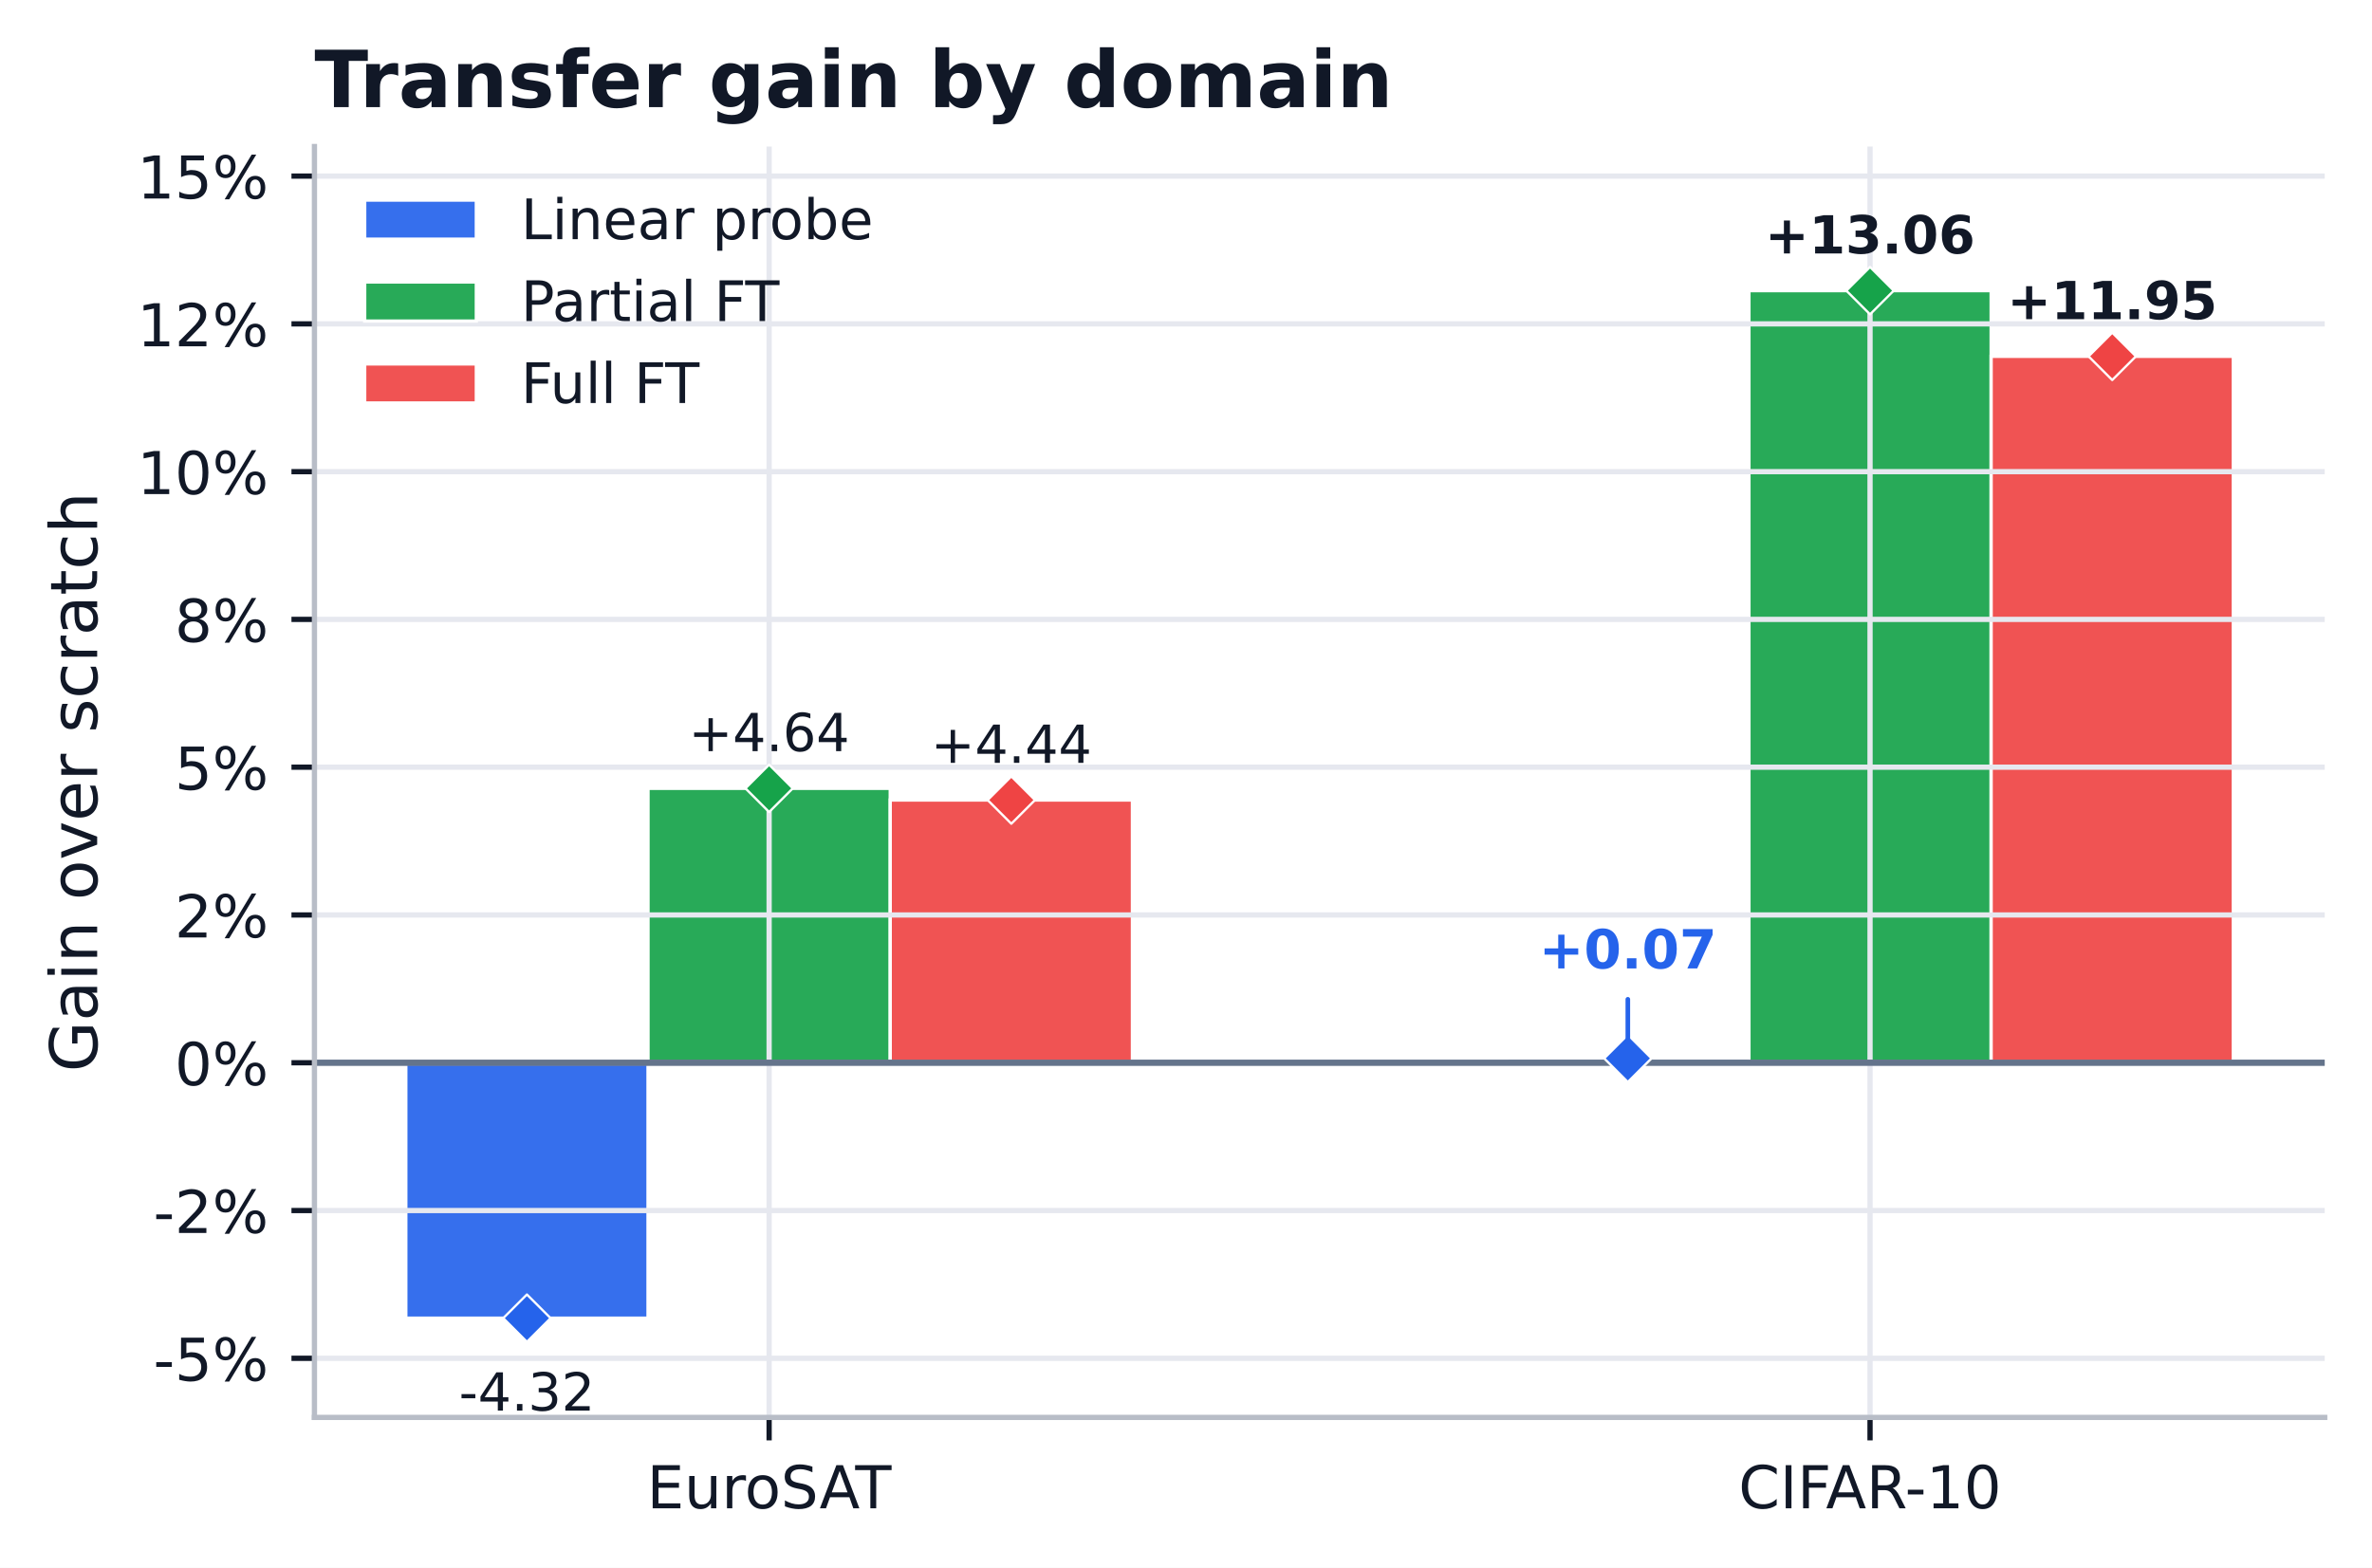
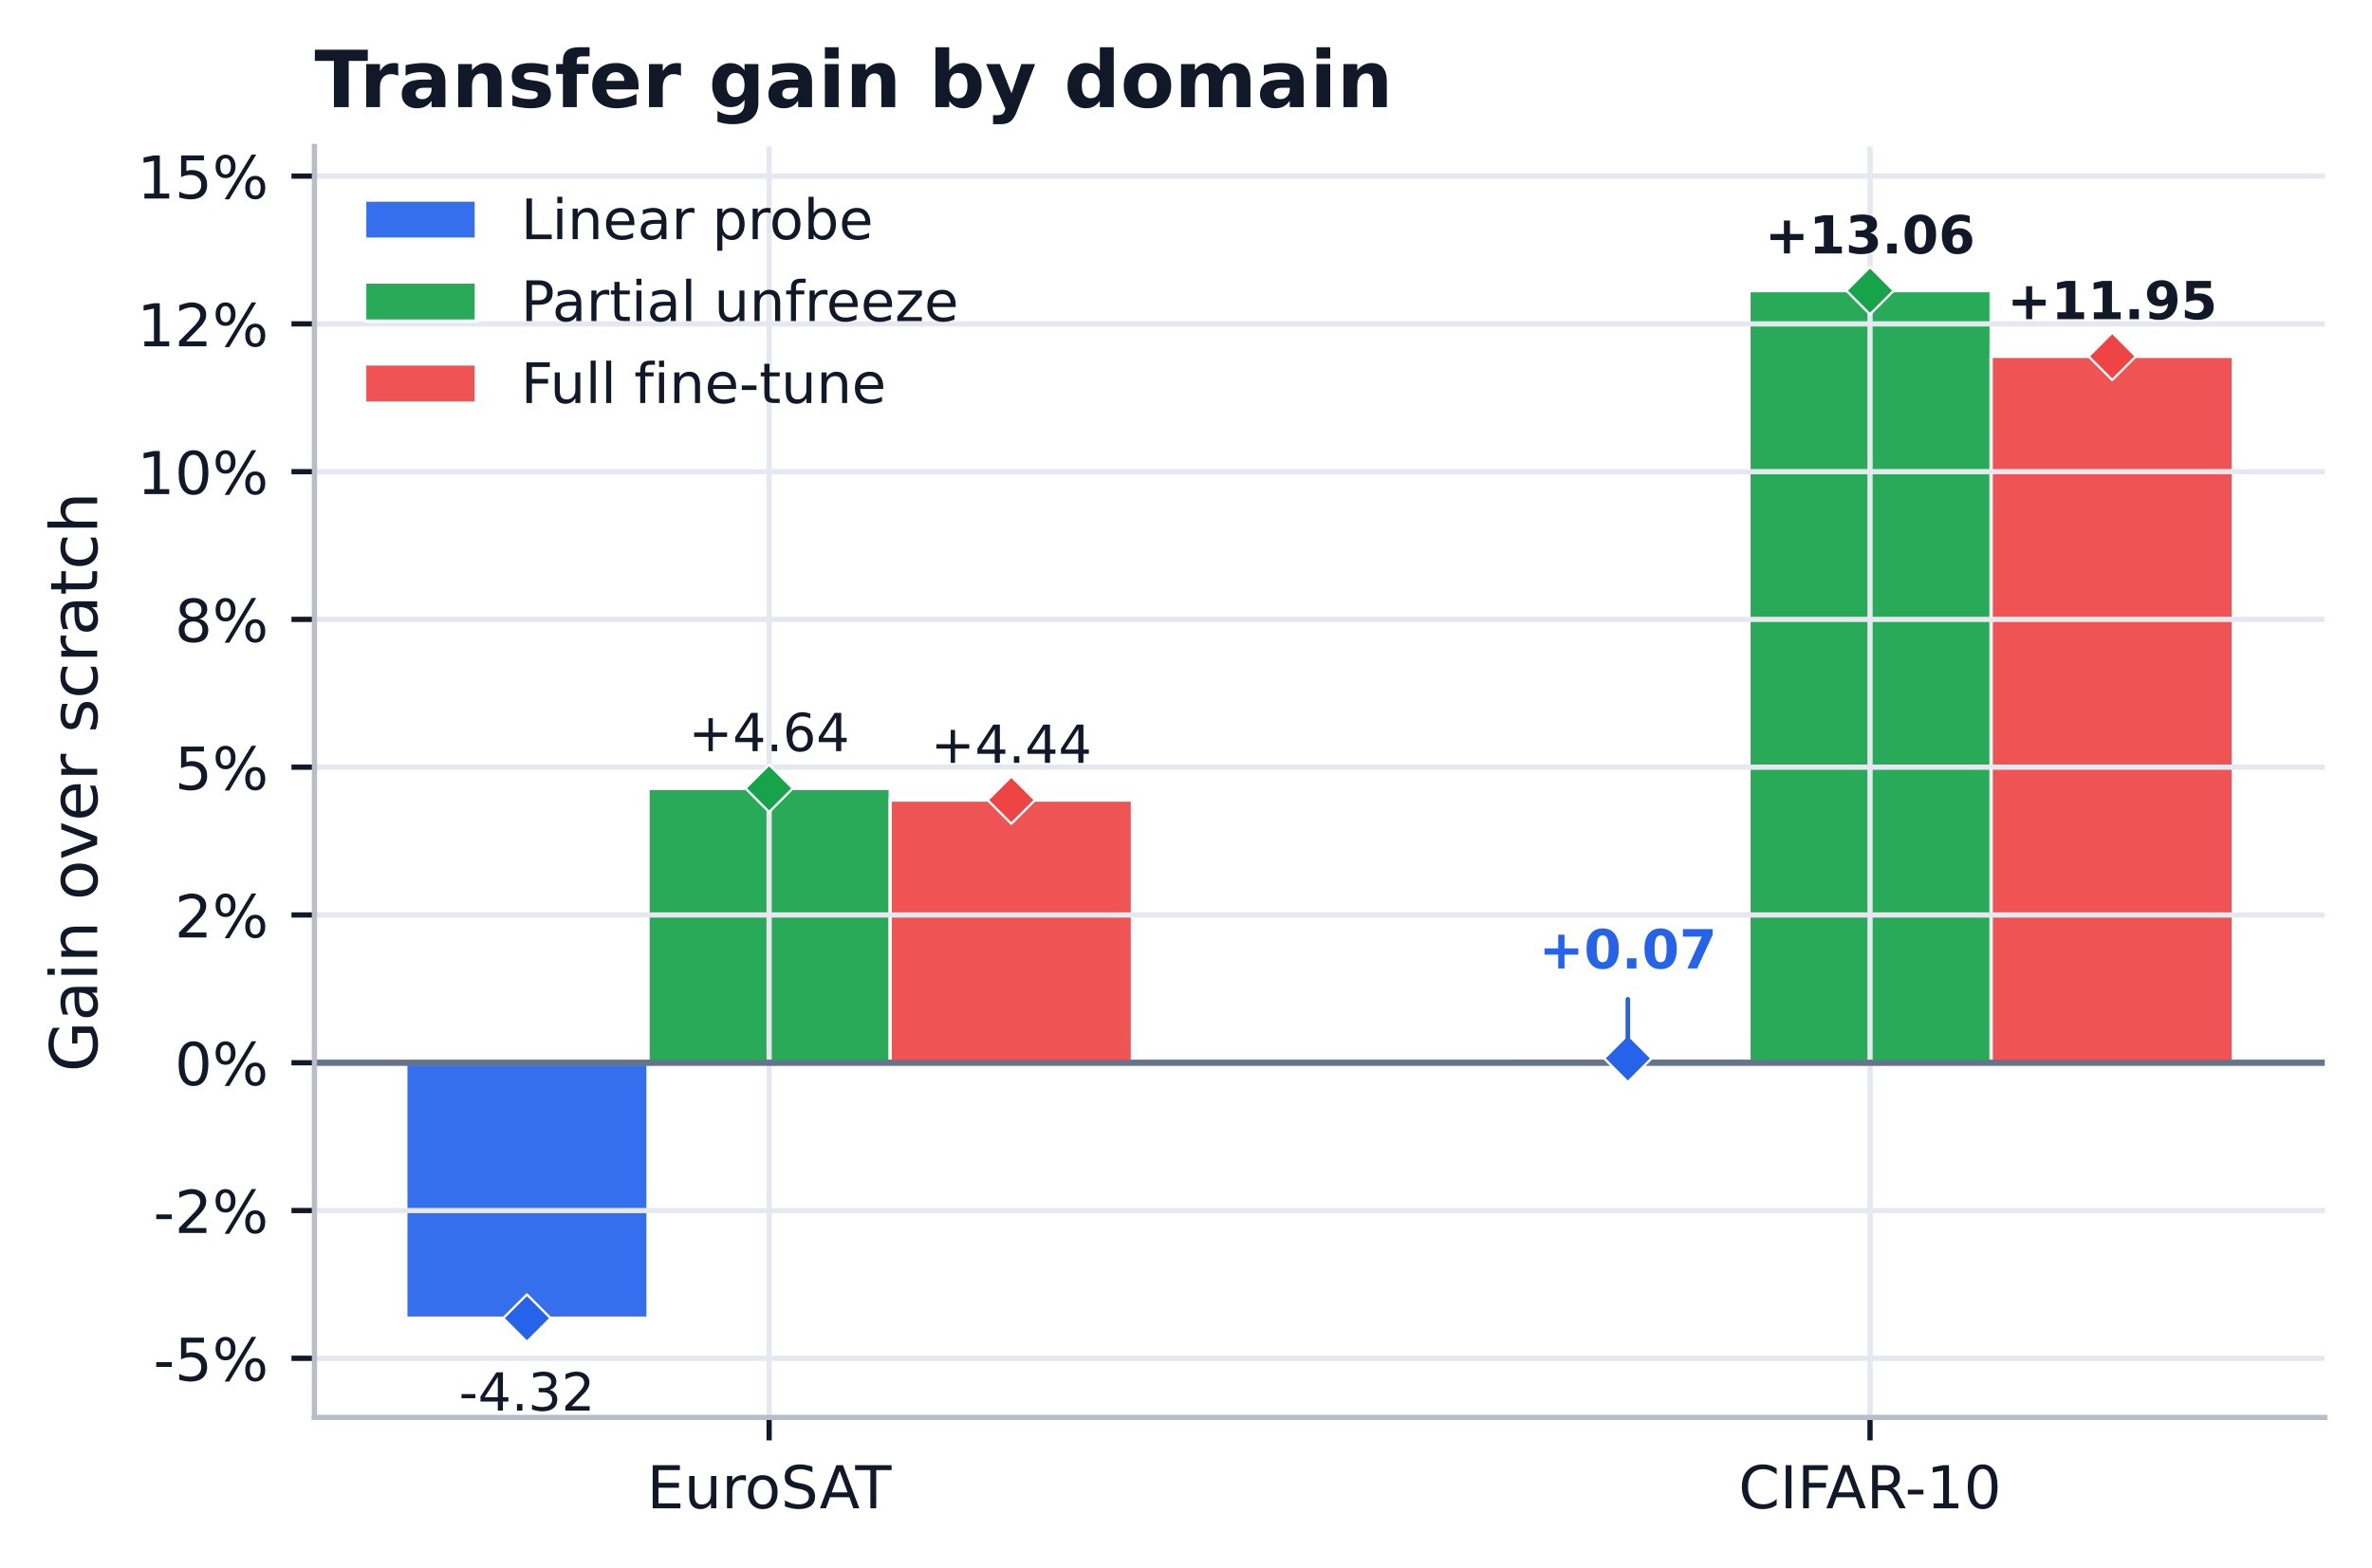
<svg xmlns="http://www.w3.org/2000/svg" xmlns:xlink="http://www.w3.org/1999/xlink" width="361.2pt" height="238.8pt" viewBox="0 0 361.2 238.8" version="1.1">
  <defs>
    <style type="text/css">*{stroke-linejoin: round; stroke-linecap: butt}</style>
  </defs>
  <g id="figure_1">
    <g id="patch_1">
      <path d="M 0 238.8  L 361.2 238.8  L 361.2 0  L 0 0  z " style="fill: #ffffff" />
    </g>
    <g id="axes_1">
      <g id="patch_2">
        <path d="M 47.882 215.889  L 354 215.889  L 354 22.318  L 47.882 22.318  z " style="fill: #ffffff" />
      </g>
      <g id="patch_3">
-         <path d="M 61.796 161.869  L 98.678 161.869  L 98.678 200.773  L 61.796 200.773  z " clip-path="url(#p8e33a86567)" style="fill: #2563eb; opacity: 0.92; stroke: #ffffff; stroke-width: 0.5; stroke-linejoin: miter" />
+         <path d="M 61.796 161.869  L 98.678 161.869  L 98.678 200.773  L 61.796 200.773  z " clip-path="url(#p3ce49de72c)" style="fill: #2563eb; opacity: 0.92; stroke: #ffffff; stroke-width: 0.5; stroke-linejoin: miter" />
      </g>
      <g id="patch_4">
-         <path d="M 229.44 161.869  L 266.322 161.869  L 266.322 161.202  L 229.44 161.202  z " clip-path="url(#p8e33a86567)" style="fill: #2563eb; opacity: 0.92; stroke: #ffffff; stroke-width: 0.5; stroke-linejoin: miter" />
+         <path d="M 229.44 161.869  L 266.322 161.869  L 266.322 161.202  L 229.44 161.202  z " clip-path="url(#p3ce49de72c)" style="fill: #2563eb; opacity: 0.92; stroke: #ffffff; stroke-width: 0.5; stroke-linejoin: miter" />
      </g>
      <g id="patch_5">
-         <path d="M 98.678 161.869  L 135.56 161.869  L 135.56 120.076  L 98.678 120.076  z " clip-path="url(#p8e33a86567)" style="fill: #16a34a; opacity: 0.92; stroke: #ffffff; stroke-width: 0.5; stroke-linejoin: miter" />
+         <path d="M 98.678 161.869  L 135.56 161.869  L 135.56 120.076  L 98.678 120.076  z " clip-path="url(#p3ce49de72c)" style="fill: #16a34a; opacity: 0.92; stroke: #ffffff; stroke-width: 0.5; stroke-linejoin: miter" />
      </g>
      <g id="patch_6">
-         <path d="M 266.322 161.869  L 303.203 161.869  L 303.203 44.271  L 266.322 44.271  z " clip-path="url(#p8e33a86567)" style="fill: #16a34a; opacity: 0.92; stroke: #ffffff; stroke-width: 0.5; stroke-linejoin: miter" />
+         <path d="M 266.322 161.869  L 303.203 161.869  L 303.203 44.271  L 266.322 44.271  z " clip-path="url(#p3ce49de72c)" style="fill: #16a34a; opacity: 0.92; stroke: #ffffff; stroke-width: 0.5; stroke-linejoin: miter" />
      </g>
      <g id="patch_7">
-         <path d="M 135.56 161.869  L 172.441 161.869  L 172.441 121.855  L 135.56 121.855  z " clip-path="url(#p8e33a86567)" style="fill: #ef4444; opacity: 0.92; stroke: #ffffff; stroke-width: 0.5; stroke-linejoin: miter" />
+         <path d="M 135.56 161.869  L 172.441 161.869  L 172.441 121.855  L 135.56 121.855  z " clip-path="url(#p3ce49de72c)" style="fill: #ef4444; opacity: 0.92; stroke: #ffffff; stroke-width: 0.5; stroke-linejoin: miter" />
      </g>
      <g id="patch_8">
-         <path d="M 303.203 161.869  L 340.085 161.869  L 340.085 54.274  L 303.203 54.274  z " clip-path="url(#p8e33a86567)" style="fill: #ef4444; opacity: 0.92; stroke: #ffffff; stroke-width: 0.5; stroke-linejoin: miter" />
+         <path d="M 303.203 161.869  L 340.085 161.869  L 340.085 54.274  L 303.203 54.274  z " clip-path="url(#p3ce49de72c)" style="fill: #ef4444; opacity: 0.92; stroke: #ffffff; stroke-width: 0.5; stroke-linejoin: miter" />
      </g>
      <g id="matplotlib.axis_1">
        <g id="xtick_1">
          <g id="line2d_1">
-             <path d="M 117.119 215.889  L 117.119 22.318  " clip-path="url(#p8e33a86567)" style="fill: none; stroke: #e6e8ef; stroke-width: 0.8; stroke-linecap: square" />
+             <path d="M 117.119 215.889  L 117.119 22.318  " clip-path="url(#p3ce49de72c)" style="fill: none; stroke: #e6e8ef; stroke-width: 0.8; stroke-linecap: square" />
          </g>
          <g id="line2d_2">
            <defs>
-               <path id="m18f91f700a" d="M 0 0  L 0 3.5  " style="stroke: #111827; stroke-width: 0.8" />
+               <path id="me3e900bf22" d="M 0 0  L 0 3.5  " style="stroke: #111827; stroke-width: 0.8" />
            </defs>
            <g>
-               <use xlink:href="#m18f91f700a" x="117.119" y="215.889" style="fill: #111827; stroke: #111827; stroke-width: 0.8" />
+               <use xlink:href="#me3e900bf22" x="117.119" y="215.889" style="fill: #111827; stroke: #111827; stroke-width: 0.8" />
            </g>
          </g>
          <g id="text_1">
            <text style="fill: #111827; font: 9px 'DejaVu Sans'; text-anchor: middle" x="117.119" y="229.728" transform="rotate(-0 117.1189 229.7278)">EuroSAT</text>
          </g>
        </g>
        <g id="xtick_2">
          <g id="line2d_3">
-             <path d="M 284.763 215.889  L 284.763 22.318  " clip-path="url(#p8e33a86567)" style="fill: none; stroke: #e6e8ef; stroke-width: 0.8; stroke-linecap: square" />
+             <path d="M 284.763 215.889  L 284.763 22.318  " clip-path="url(#p3ce49de72c)" style="fill: none; stroke: #e6e8ef; stroke-width: 0.8; stroke-linecap: square" />
          </g>
          <g id="line2d_4">
            <g>
-               <use xlink:href="#m18f91f700a" x="284.763" y="215.889" style="fill: #111827; stroke: #111827; stroke-width: 0.8" />
+               <use xlink:href="#me3e900bf22" x="284.763" y="215.889" style="fill: #111827; stroke: #111827; stroke-width: 0.8" />
            </g>
          </g>
          <g id="text_2">
            <text style="fill: #111827; font: 9px 'DejaVu Sans'; text-anchor: middle" x="284.763" y="229.728" transform="rotate(-0 284.7627 229.7278)">CIFAR-10</text>
          </g>
        </g>
      </g>
      <g id="matplotlib.axis_2">
        <g id="ytick_1">
          <g id="line2d_5">
-             <path d="M 47.882 206.886  L 354 206.886  " clip-path="url(#p8e33a86567)" style="fill: none; stroke: #e6e8ef; stroke-width: 0.8; stroke-linecap: square" />
+             <path d="M 47.882 206.886  L 354 206.886  " clip-path="url(#p3ce49de72c)" style="fill: none; stroke: #e6e8ef; stroke-width: 0.8; stroke-linecap: square" />
          </g>
          <g id="line2d_6">
            <defs>
-               <path id="mde56568cec" d="M 0 0  L -3.5 0  " style="stroke: #111827; stroke-width: 0.8" />
+               <path id="mf6e0c2388a" d="M 0 0  L -3.5 0  " style="stroke: #111827; stroke-width: 0.8" />
            </defs>
            <g>
-               <use xlink:href="#mde56568cec" x="47.882" y="206.886" style="fill: #111827; stroke: #111827; stroke-width: 0.8" />
+               <use xlink:href="#mf6e0c2388a" x="47.882" y="206.886" style="fill: #111827; stroke: #111827; stroke-width: 0.8" />
            </g>
          </g>
          <g id="text_3">
            <text style="fill: #111827; font: 9px 'DejaVu Sans'; text-anchor: end" x="40.882" y="210.305" transform="rotate(-0 40.88203 210.3052)">-5%</text>
          </g>
        </g>
        <g id="ytick_2">
          <g id="line2d_7">
-             <path d="M 47.882 184.378  L 354 184.378  " clip-path="url(#p8e33a86567)" style="fill: none; stroke: #e6e8ef; stroke-width: 0.8; stroke-linecap: square" />
+             <path d="M 47.882 184.378  L 354 184.378  " clip-path="url(#p3ce49de72c)" style="fill: none; stroke: #e6e8ef; stroke-width: 0.8; stroke-linecap: square" />
          </g>
          <g id="line2d_8">
            <g>
-               <use xlink:href="#mde56568cec" x="47.882" y="184.378" style="fill: #111827; stroke: #111827; stroke-width: 0.8" />
+               <use xlink:href="#mf6e0c2388a" x="47.882" y="184.378" style="fill: #111827; stroke: #111827; stroke-width: 0.8" />
            </g>
          </g>
          <g id="text_4">
            <text style="fill: #111827; font: 9px 'DejaVu Sans'; text-anchor: end" x="40.882" y="187.797" transform="rotate(-0 40.88203 187.7969)">-2%</text>
          </g>
        </g>
        <g id="ytick_3">
          <g id="line2d_9">
-             <path d="M 47.882 161.869  L 354 161.869  " clip-path="url(#p8e33a86567)" style="fill: none; stroke: #e6e8ef; stroke-width: 0.8; stroke-linecap: square" />
+             <path d="M 47.882 161.869  L 354 161.869  " clip-path="url(#p3ce49de72c)" style="fill: none; stroke: #e6e8ef; stroke-width: 0.8; stroke-linecap: square" />
          </g>
          <g id="line2d_10">
            <g>
-               <use xlink:href="#mde56568cec" x="47.882" y="161.869" style="fill: #111827; stroke: #111827; stroke-width: 0.8" />
+               <use xlink:href="#mf6e0c2388a" x="47.882" y="161.869" style="fill: #111827; stroke: #111827; stroke-width: 0.8" />
            </g>
          </g>
          <g id="text_5">
            <text style="fill: #111827; font: 9px 'DejaVu Sans'; text-anchor: end" x="40.882" y="165.289" transform="rotate(-0 40.88203 165.2887)">0%</text>
          </g>
        </g>
        <g id="ytick_4">
          <g id="line2d_11">
-             <path d="M 47.882 139.361  L 354 139.361  " clip-path="url(#p8e33a86567)" style="fill: none; stroke: #e6e8ef; stroke-width: 0.8; stroke-linecap: square" />
+             <path d="M 47.882 139.361  L 354 139.361  " clip-path="url(#p3ce49de72c)" style="fill: none; stroke: #e6e8ef; stroke-width: 0.8; stroke-linecap: square" />
          </g>
          <g id="line2d_12">
            <g>
-               <use xlink:href="#mde56568cec" x="47.882" y="139.361" style="fill: #111827; stroke: #111827; stroke-width: 0.8" />
+               <use xlink:href="#mf6e0c2388a" x="47.882" y="139.361" style="fill: #111827; stroke: #111827; stroke-width: 0.8" />
            </g>
          </g>
          <g id="text_6">
            <text style="fill: #111827; font: 9px 'DejaVu Sans'; text-anchor: end" x="40.882" y="142.78" transform="rotate(-0 40.88203 142.7804)">2%</text>
          </g>
        </g>
        <g id="ytick_5">
          <g id="line2d_13">
-             <path d="M 47.882 116.853  L 354 116.853  " clip-path="url(#p8e33a86567)" style="fill: none; stroke: #e6e8ef; stroke-width: 0.8; stroke-linecap: square" />
+             <path d="M 47.882 116.853  L 354 116.853  " clip-path="url(#p3ce49de72c)" style="fill: none; stroke: #e6e8ef; stroke-width: 0.8; stroke-linecap: square" />
          </g>
          <g id="line2d_14">
            <g>
-               <use xlink:href="#mde56568cec" x="47.882" y="116.853" style="fill: #111827; stroke: #111827; stroke-width: 0.8" />
+               <use xlink:href="#mf6e0c2388a" x="47.882" y="116.853" style="fill: #111827; stroke: #111827; stroke-width: 0.8" />
            </g>
          </g>
          <g id="text_7">
            <text style="fill: #111827; font: 9px 'DejaVu Sans'; text-anchor: end" x="40.882" y="120.272" transform="rotate(-0 40.88203 120.2721)">5%</text>
          </g>
        </g>
        <g id="ytick_6">
          <g id="line2d_15">
-             <path d="M 47.882 94.345  L 354 94.345  " clip-path="url(#p8e33a86567)" style="fill: none; stroke: #e6e8ef; stroke-width: 0.8; stroke-linecap: square" />
+             <path d="M 47.882 94.345  L 354 94.345  " clip-path="url(#p3ce49de72c)" style="fill: none; stroke: #e6e8ef; stroke-width: 0.8; stroke-linecap: square" />
          </g>
          <g id="line2d_16">
            <g>
-               <use xlink:href="#mde56568cec" x="47.882" y="94.345" style="fill: #111827; stroke: #111827; stroke-width: 0.8" />
+               <use xlink:href="#mf6e0c2388a" x="47.882" y="94.345" style="fill: #111827; stroke: #111827; stroke-width: 0.8" />
            </g>
          </g>
          <g id="text_8">
            <text style="fill: #111827; font: 9px 'DejaVu Sans'; text-anchor: end" x="40.882" y="97.764" transform="rotate(-0 40.88203 97.76387)">8%</text>
          </g>
        </g>
        <g id="ytick_7">
          <g id="line2d_17">
-             <path d="M 47.882 71.836  L 354 71.836  " clip-path="url(#p8e33a86567)" style="fill: none; stroke: #e6e8ef; stroke-width: 0.8; stroke-linecap: square" />
+             <path d="M 47.882 71.836  L 354 71.836  " clip-path="url(#p3ce49de72c)" style="fill: none; stroke: #e6e8ef; stroke-width: 0.8; stroke-linecap: square" />
          </g>
          <g id="line2d_18">
            <g>
-               <use xlink:href="#mde56568cec" x="47.882" y="71.836" style="fill: #111827; stroke: #111827; stroke-width: 0.8" />
+               <use xlink:href="#mf6e0c2388a" x="47.882" y="71.836" style="fill: #111827; stroke: #111827; stroke-width: 0.8" />
            </g>
          </g>
          <g id="text_9">
            <text style="fill: #111827; font: 9px 'DejaVu Sans'; text-anchor: end" x="40.882" y="75.256" transform="rotate(-0 40.88203 75.25561)">10%</text>
          </g>
        </g>
        <g id="ytick_8">
          <g id="line2d_19">
-             <path d="M 47.882 49.328  L 354 49.328  " clip-path="url(#p8e33a86567)" style="fill: none; stroke: #e6e8ef; stroke-width: 0.8; stroke-linecap: square" />
+             <path d="M 47.882 49.328  L 354 49.328  " clip-path="url(#p3ce49de72c)" style="fill: none; stroke: #e6e8ef; stroke-width: 0.8; stroke-linecap: square" />
          </g>
          <g id="line2d_20">
            <g>
-               <use xlink:href="#mde56568cec" x="47.882" y="49.328" style="fill: #111827; stroke: #111827; stroke-width: 0.8" />
+               <use xlink:href="#mf6e0c2388a" x="47.882" y="49.328" style="fill: #111827; stroke: #111827; stroke-width: 0.8" />
            </g>
          </g>
          <g id="text_10">
            <text style="fill: #111827; font: 9px 'DejaVu Sans'; text-anchor: end" x="40.882" y="52.747" transform="rotate(-0 40.88203 52.74734)">12%</text>
          </g>
        </g>
        <g id="ytick_9">
          <g id="line2d_21">
-             <path d="M 47.882 26.82  L 354 26.82  " clip-path="url(#p8e33a86567)" style="fill: none; stroke: #e6e8ef; stroke-width: 0.8; stroke-linecap: square" />
+             <path d="M 47.882 26.82  L 354 26.82  " clip-path="url(#p3ce49de72c)" style="fill: none; stroke: #e6e8ef; stroke-width: 0.8; stroke-linecap: square" />
          </g>
          <g id="line2d_22">
            <g>
-               <use xlink:href="#mde56568cec" x="47.882" y="26.82" style="fill: #111827; stroke: #111827; stroke-width: 0.8" />
+               <use xlink:href="#mf6e0c2388a" x="47.882" y="26.82" style="fill: #111827; stroke: #111827; stroke-width: 0.8" />
            </g>
          </g>
          <g id="text_11">
            <text style="fill: #111827; font: 9px 'DejaVu Sans'; text-anchor: end" x="40.882" y="30.239" transform="rotate(-0 40.88203 30.23907)">15%</text>
          </g>
        </g>
        <g id="text_12">
          <text style="fill: #111827; font: 10px 'DejaVu Sans'; text-anchor: middle" x="14.798" y="119.104" transform="rotate(-90 14.79844 119.1037)">Gain over scratch</text>
        </g>
      </g>
      <g id="line2d_23">
-         <path d="M 47.882 161.869  L 354 161.869  " clip-path="url(#p8e33a86567)" style="fill: none; stroke: #64748b; stroke-width: 0.95; stroke-linecap: square" />
+         <path d="M 47.882 161.869  L 354 161.869  " clip-path="url(#p3ce49de72c)" style="fill: none; stroke: #64748b; stroke-width: 0.95; stroke-linecap: square" />
      </g>
      <g id="patch_9">
        <path d="M 47.882 215.889  L 47.882 22.318  " style="fill: none; stroke: #b8bdc7; stroke-width: 0.8; stroke-linejoin: miter; stroke-linecap: square" />
      </g>
      <g id="patch_10">
        <path d="M 47.882 215.889  L 354 215.889  " style="fill: none; stroke: #b8bdc7; stroke-width: 0.8; stroke-linejoin: miter; stroke-linecap: square" />
      </g>
      <g id="PathCollection_1">
        <defs>
-           <path id="mc7819cf8e5" d="M -0 3.606  L 3.606 0  L 0 -3.606  L -3.606 -0  z " style="stroke: #ffffff; stroke-width: 0.35" />
+           <path id="mb32c3c0421" d="M 0 3.606  L 3.606 0  L 0 -3.606  L -3.606 0  z " style="stroke: #ffffff; stroke-width: 0.35" />
        </defs>
-         <g clip-path="url(#p8e33a86567)">
-           <use xlink:href="#mc7819cf8e5" x="80.237" y="200.773" style="fill: #2563eb; stroke: #ffffff; stroke-width: 0.35" />
-           <use xlink:href="#mc7819cf8e5" x="247.881" y="161.202" style="fill: #2563eb; stroke: #ffffff; stroke-width: 0.35" />
+         <g clip-path="url(#p3ce49de72c)">
+           <use xlink:href="#mb32c3c0421" x="80.237" y="200.773" style="fill: #2563eb; stroke: #ffffff; stroke-width: 0.35" />
+           <use xlink:href="#mb32c3c0421" x="247.881" y="161.202" style="fill: #2563eb; stroke: #ffffff; stroke-width: 0.35" />
        </g>
      </g>
      <g id="text_13">
        <text style="fill: #111827; font: 8px 'DejaVu Sans'; text-anchor: middle" x="80.237" y="214.851" transform="rotate(-0 80.23727 214.8513)">-4.32</text>
      </g>
      <g id="patch_11">
        <path d="M 247.881 152.204  Q 247.881 155.704 247.881 159.203  " style="fill: none; stroke: #2563eb; stroke-width: 0.7; stroke-linecap: round" />
      </g>
      <g id="text_14">
        <text style="fill: #2563eb; font: 700 8.2px 'DejaVu Sans'; text-anchor: middle" x="247.881" y="147.497" transform="rotate(-0 247.881 147.4971)">+0.07</text>
      </g>
      <g id="PathCollection_2">
        <defs>
-           <path id="m00dfde2caf" d="M -0 3.606  L 3.606 0  L 0 -3.606  L -3.606 -0  z " style="stroke: #ffffff; stroke-width: 0.35" />
+           <path id="mff5d488cb4" d="M 0 3.606  L 3.606 0  L 0 -3.606  L -3.606 0  z " style="stroke: #ffffff; stroke-width: 0.35" />
        </defs>
-         <g clip-path="url(#p8e33a86567)">
-           <use xlink:href="#m00dfde2caf" x="117.119" y="120.076" style="fill: #16a34a; stroke: #ffffff; stroke-width: 0.35" />
-           <use xlink:href="#m00dfde2caf" x="284.763" y="44.271" style="fill: #16a34a; stroke: #ffffff; stroke-width: 0.35" />
+         <g clip-path="url(#p3ce49de72c)">
+           <use xlink:href="#mff5d488cb4" x="117.119" y="120.076" style="fill: #16a34a; stroke: #ffffff; stroke-width: 0.35" />
+           <use xlink:href="#mff5d488cb4" x="284.763" y="44.271" style="fill: #16a34a; stroke: #ffffff; stroke-width: 0.35" />
        </g>
      </g>
      <g id="text_15">
        <text style="fill: #111827; font: 8px 'DejaVu Sans'; text-anchor: middle" x="117.119" y="114.412" transform="rotate(-0 117.1189 114.4125)">+4.64</text>
      </g>
      <g id="text_16">
        <text style="fill: #111827; font: 700 8px 'DejaVu Sans'; text-anchor: middle" x="284.763" y="38.607" transform="rotate(-0 284.7627 38.60688)">+13.06</text>
      </g>
      <g id="PathCollection_3">
        <defs>
-           <path id="mc9c6ae0cf9" d="M -0 3.606  L 3.606 0  L 0 -3.606  L -3.606 -0  z " style="stroke: #ffffff; stroke-width: 0.35" />
+           <path id="m57e3c2084e" d="M 0 3.606  L 3.606 0  L 0 -3.606  L -3.606 0  z " style="stroke: #ffffff; stroke-width: 0.35" />
        </defs>
-         <g clip-path="url(#p8e33a86567)">
-           <use xlink:href="#mc9c6ae0cf9" x="154.001" y="121.855" style="fill: #ef4444; stroke: #ffffff; stroke-width: 0.35" />
-           <use xlink:href="#mc9c6ae0cf9" x="321.644" y="54.274" style="fill: #ef4444; stroke: #ffffff; stroke-width: 0.35" />
+         <g clip-path="url(#p3ce49de72c)">
+           <use xlink:href="#m57e3c2084e" x="154.001" y="121.855" style="fill: #ef4444; stroke: #ffffff; stroke-width: 0.35" />
+           <use xlink:href="#m57e3c2084e" x="321.644" y="54.274" style="fill: #ef4444; stroke: #ffffff; stroke-width: 0.35" />
        </g>
      </g>
      <g id="text_17">
        <text style="fill: #111827; font: 8px 'DejaVu Sans'; text-anchor: middle" x="154.001" y="116.191" transform="rotate(-0 154.0005 116.1909)">+4.44</text>
      </g>
      <g id="text_18">
        <text style="fill: #111827; font: 700 8px 'DejaVu Sans'; text-anchor: middle" x="321.644" y="48.611" transform="rotate(-0 321.6443 48.61055)">+11.95</text>
      </g>
      <g id="text_19">
        <text style="fill: #111827; font: 700 12px 'DejaVu Sans'; text-anchor: start" x="47.882" y="16.318" transform="rotate(-0 47.88203 16.31812)">Transfer gain by domain</text>
      </g>
      <g id="legend_1">
        <g id="patch_12">
          <path d="M 55.532 36.427  L 72.532 36.427  L 72.532 30.477  L 55.532 30.477  z " style="fill: #2563eb; opacity: 0.92; stroke: #ffffff; stroke-width: 0.5; stroke-linejoin: miter" />
        </g>
        <g id="text_20">
          <text style="fill: #111827; font: 8.5px 'DejaVu Sans'; text-anchor: start" x="79.332" y="36.427" transform="rotate(-0 79.33203 36.4268)">Linear probe</text>
        </g>
        <g id="patch_13">
          <path d="M 55.532 48.903  L 72.532 48.903  L 72.532 42.953  L 55.532 42.953  z " style="fill: #16a34a; opacity: 0.92; stroke: #ffffff; stroke-width: 0.5; stroke-linejoin: miter" />
        </g>
        <g id="text_21">
-           <text style="fill: #111827; font: 8.5px 'DejaVu Sans'; text-anchor: start" x="79.332" y="48.903" transform="rotate(-0 79.33203 48.9032)">Partial FT</text>
+           <text style="fill: #111827; font: 8.5px 'DejaVu Sans'; text-anchor: start" x="79.332" y="48.903" transform="rotate(-0 79.33203 48.9032)">Partial unfreeze</text>
        </g>
        <g id="patch_14">
          <path d="M 55.532 61.38  L 72.532 61.38  L 72.532 55.43  L 55.532 55.43  z " style="fill: #ef4444; opacity: 0.92; stroke: #ffffff; stroke-width: 0.5; stroke-linejoin: miter" />
        </g>
        <g id="text_22">
-           <text style="fill: #111827; font: 8.5px 'DejaVu Sans'; text-anchor: start" x="79.332" y="61.38" transform="rotate(-0 79.33203 61.37961)">Full FT</text>
+           <text style="fill: #111827; font: 8.5px 'DejaVu Sans'; text-anchor: start" x="79.332" y="61.38" transform="rotate(-0 79.33203 61.37961)">Full fine-tune</text>
        </g>
      </g>
    </g>
  </g>
  <defs>
-     <clipPath id="p8e33a86567">
+     <clipPath id="p3ce49de72c">
      <rect x="47.882" y="22.318" width="306.117" height="193.571" />
    </clipPath>
  </defs>
</svg>
